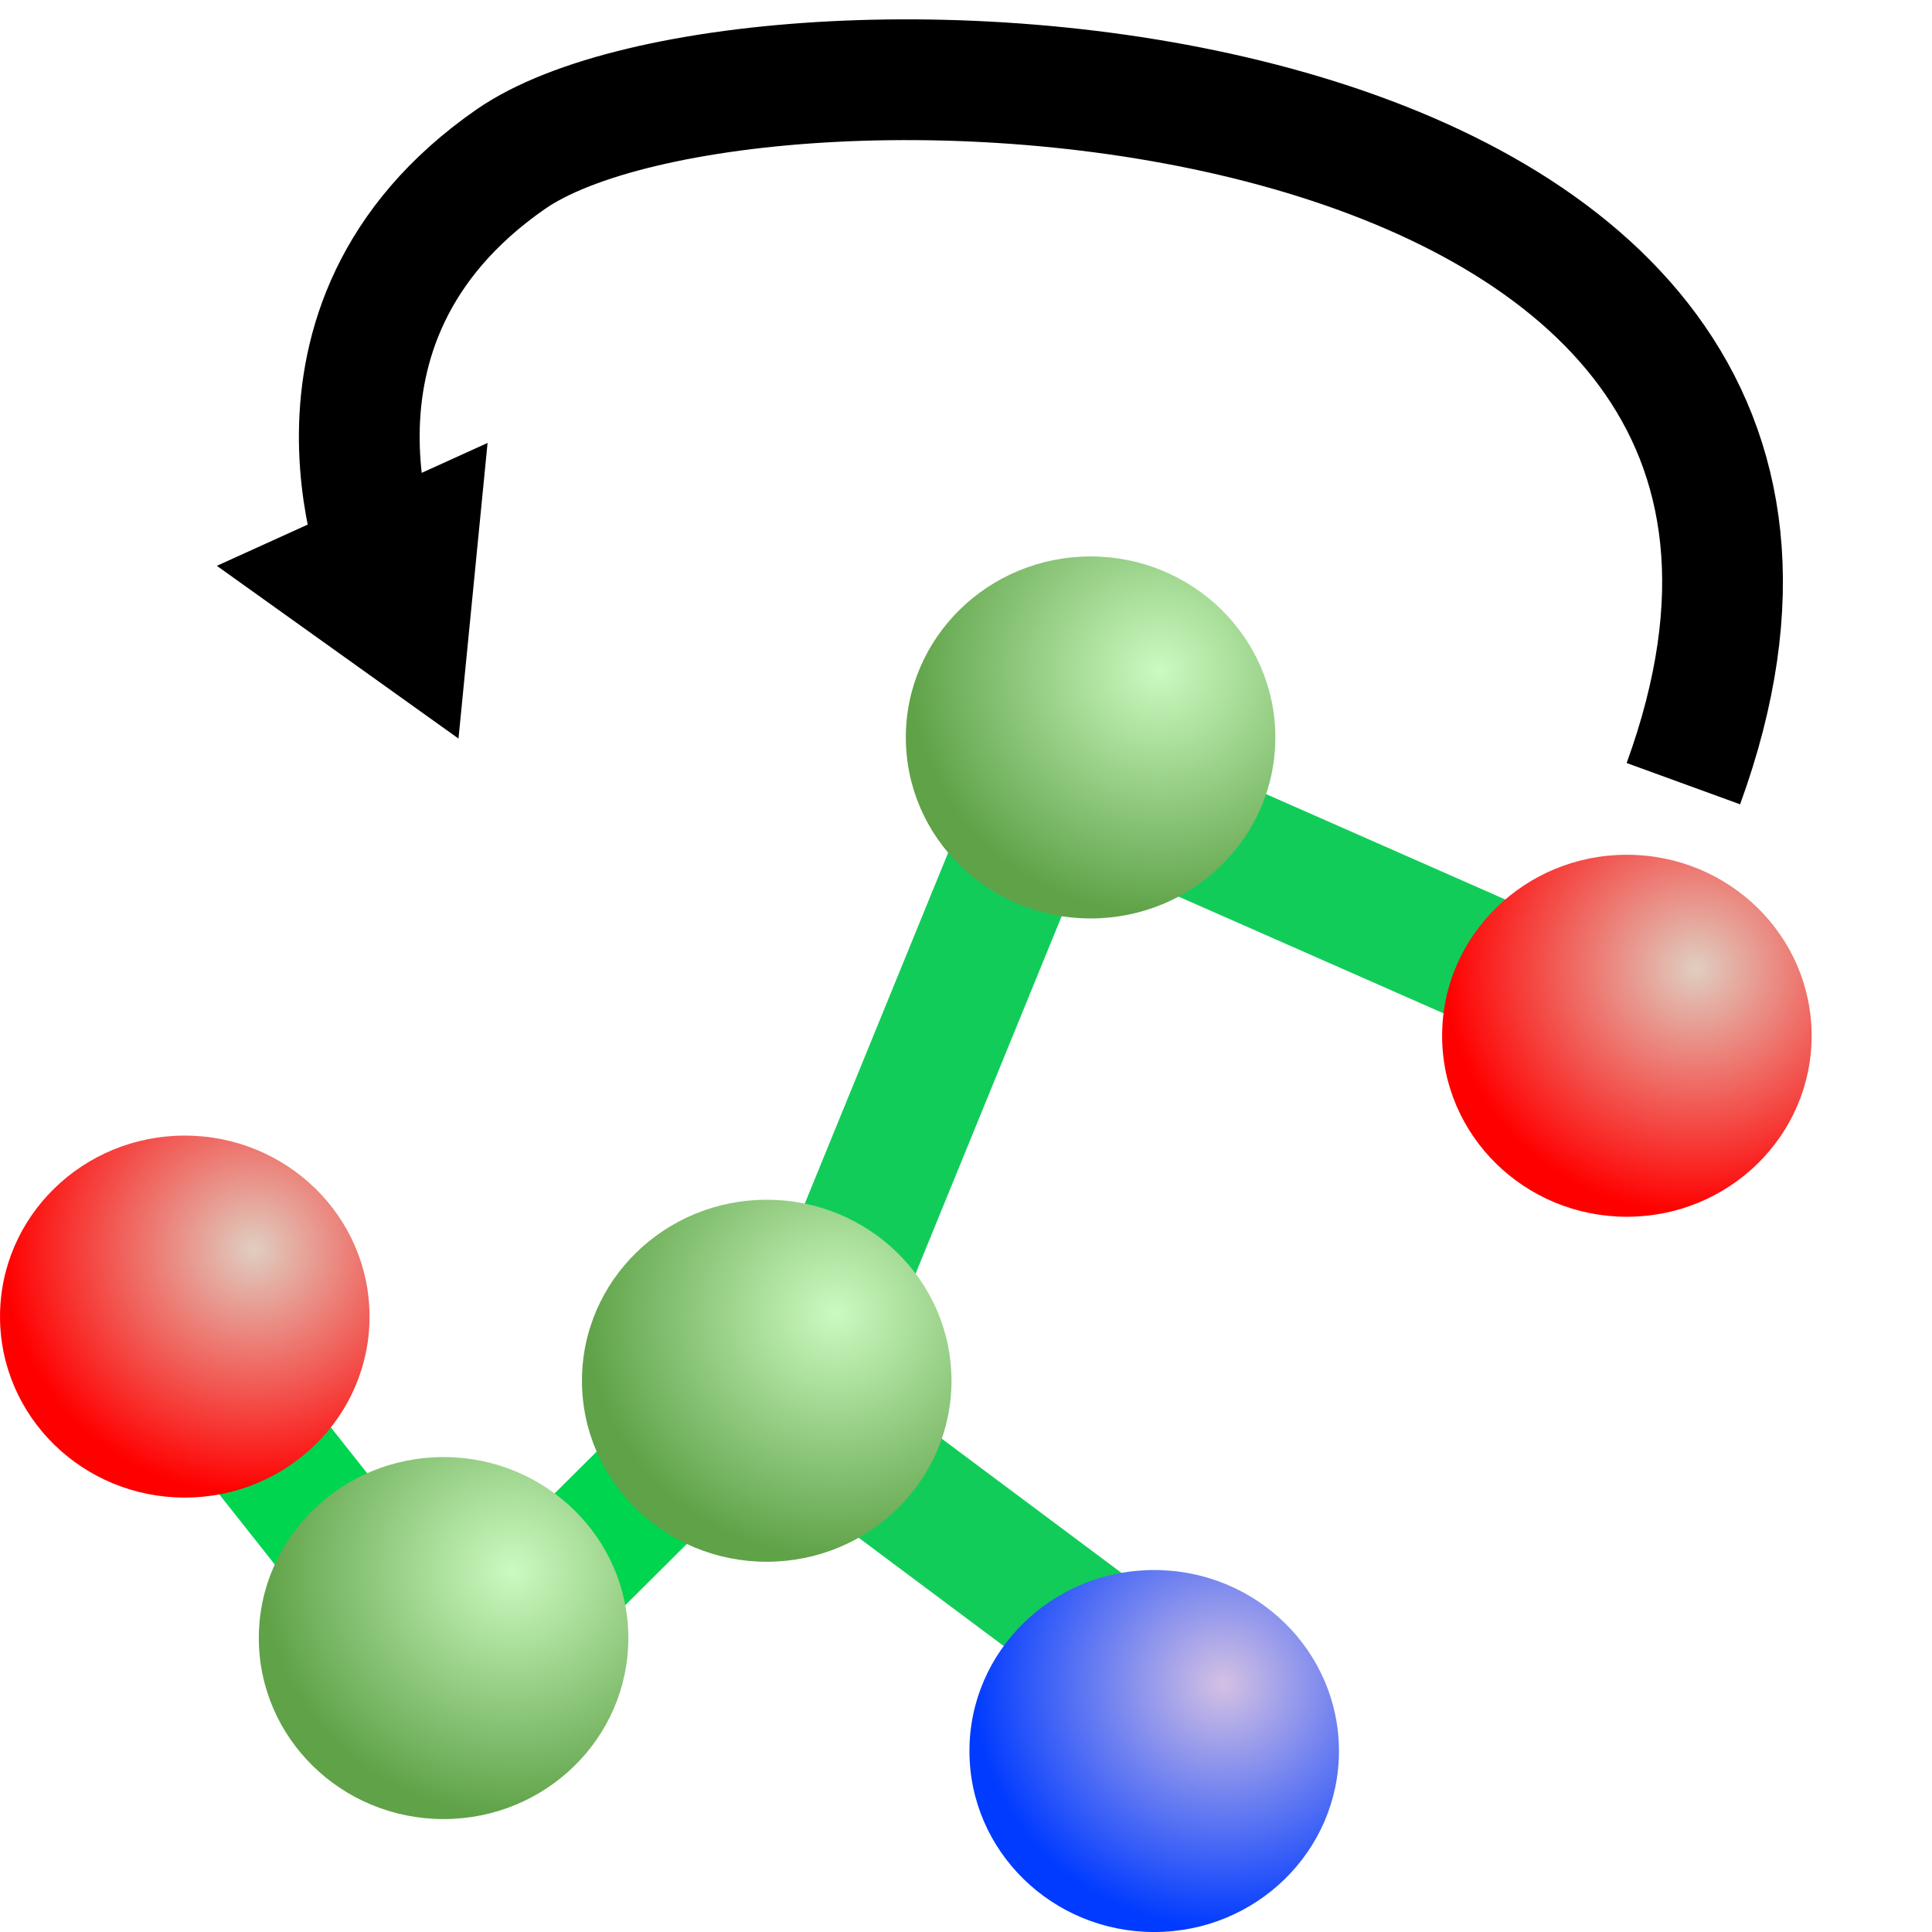
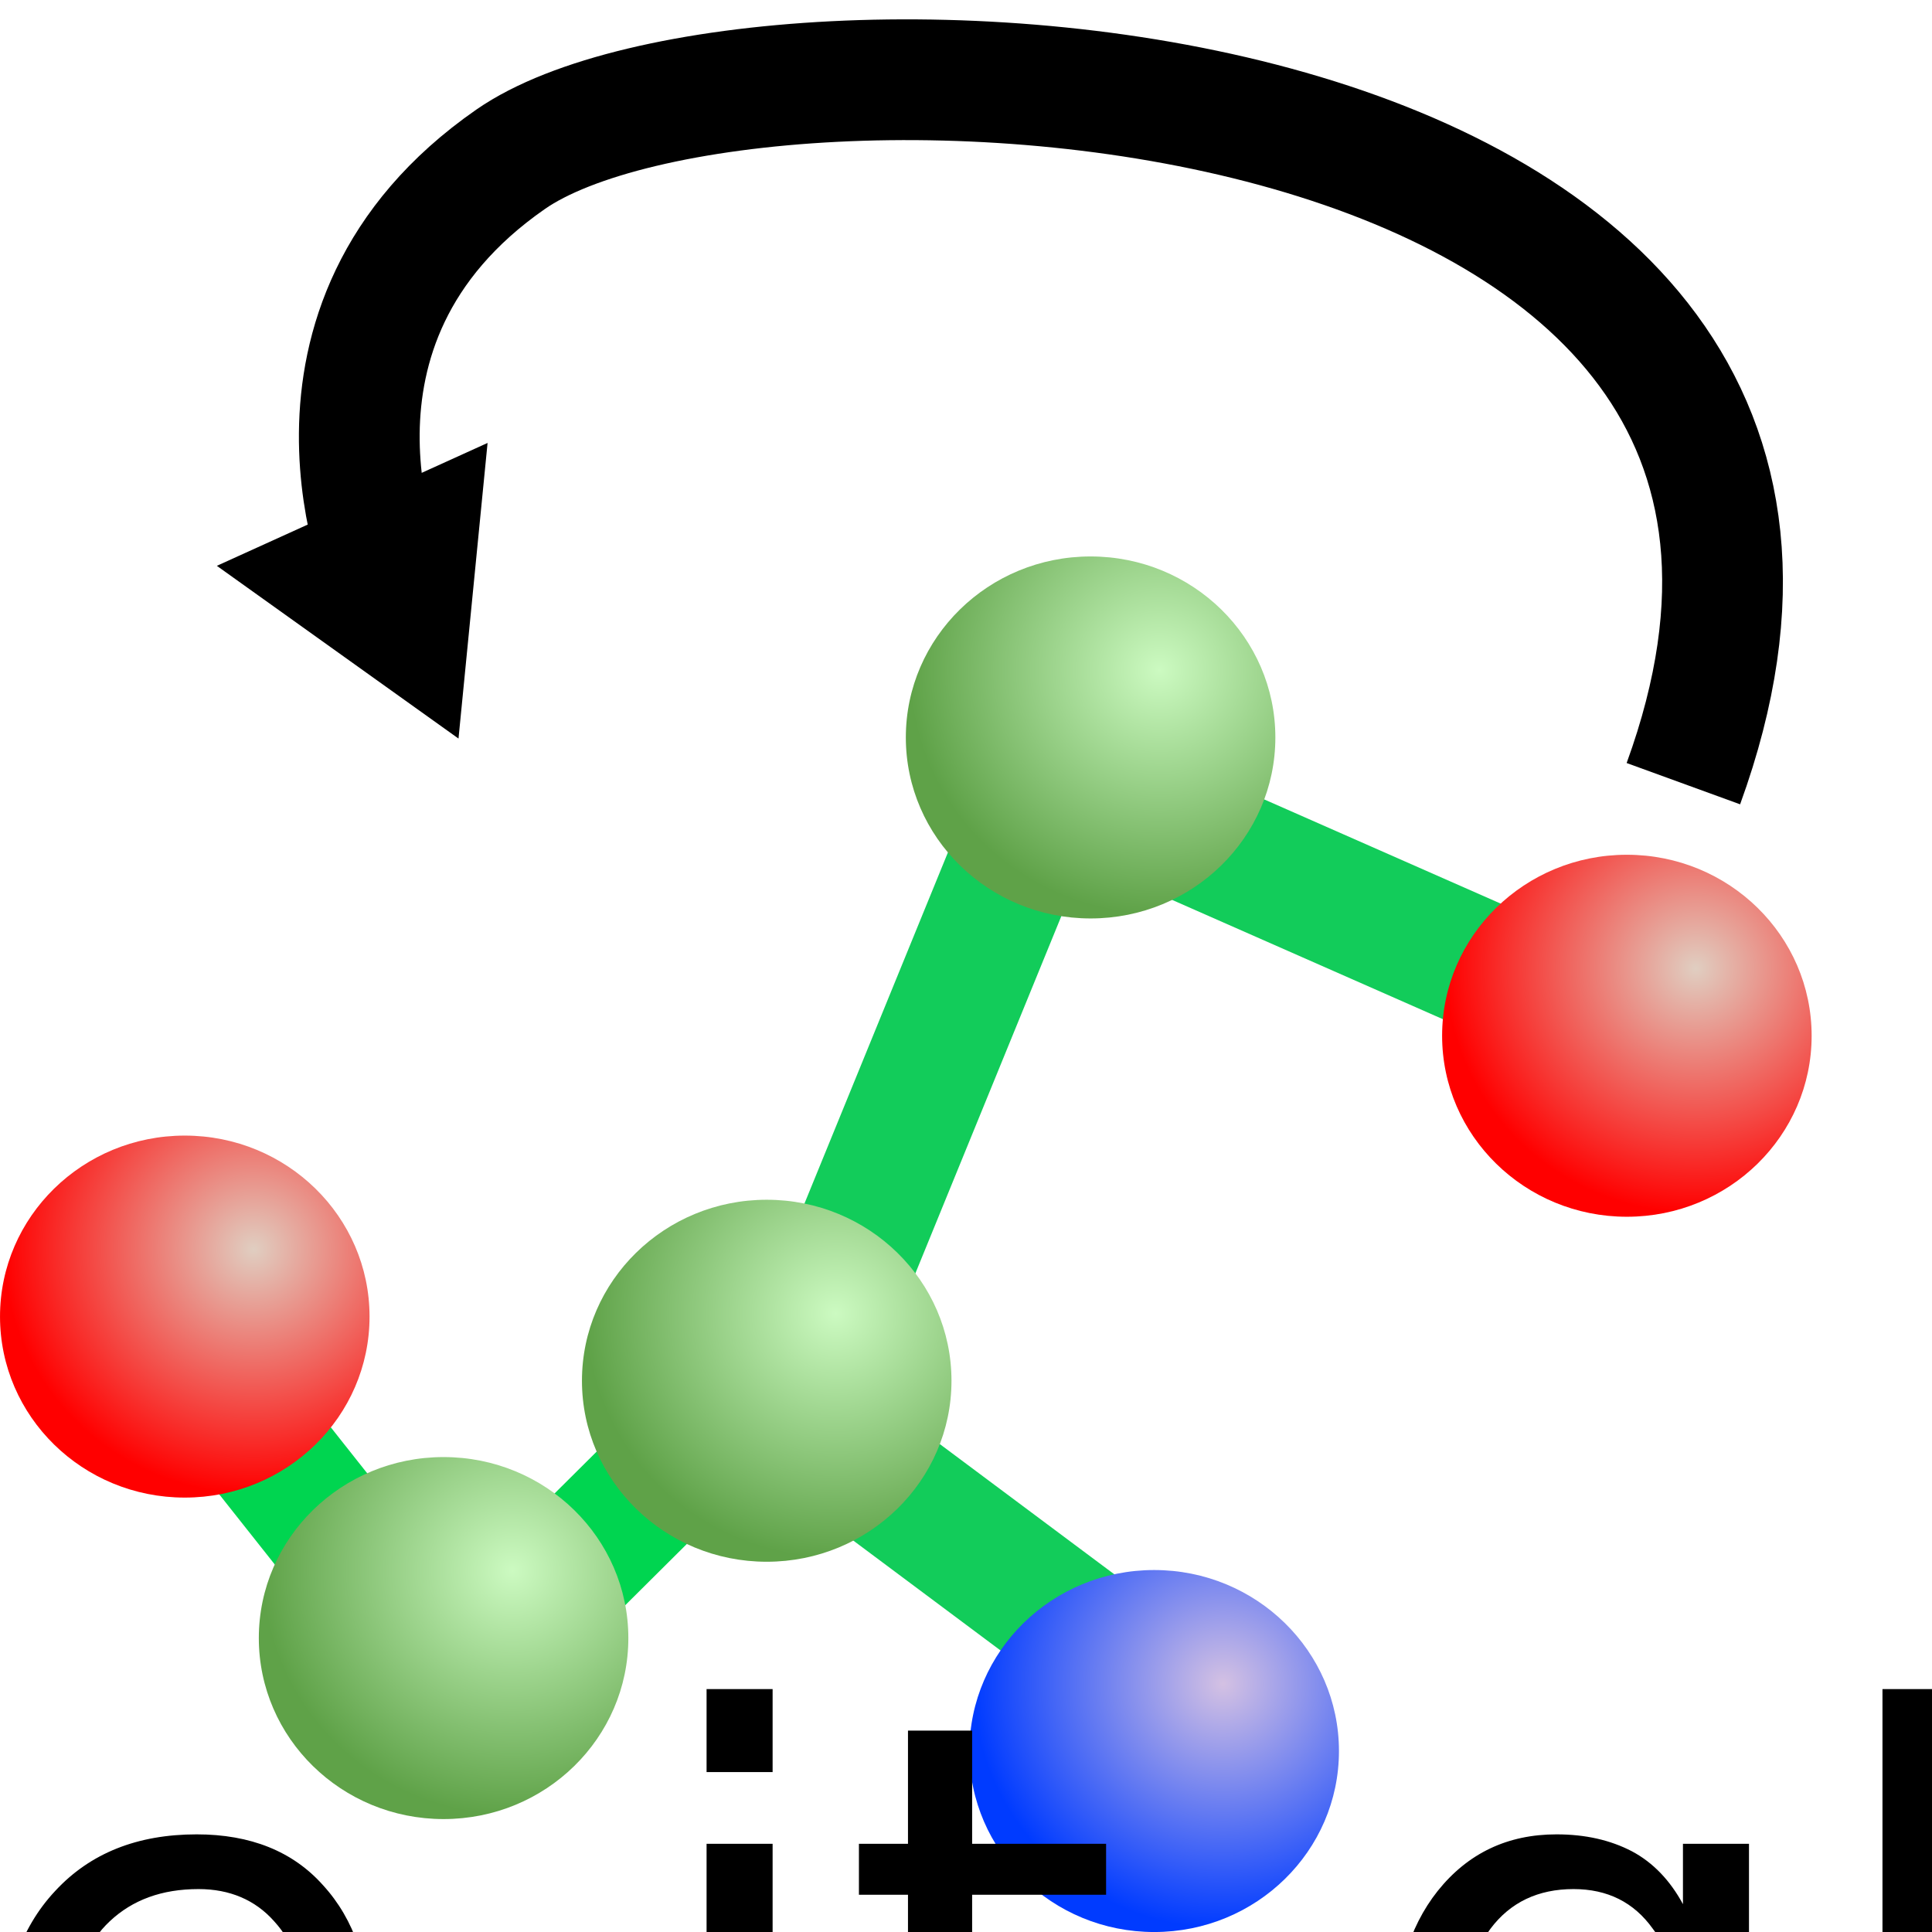
<svg xmlns="http://www.w3.org/2000/svg" xmlns:xlink="http://www.w3.org/1999/xlink" width="16px" height="16px" id="svg2160">
  <defs id="defs2162">
    <linearGradient id="linearGradient2342">
      <stop id="stop2344" offset="0" style="stop-color:#e0cec1;stop-opacity:1;" />
      <stop id="stop2346" offset="1" style="stop-color:#ff0000;stop-opacity:1;" />
    </linearGradient>
    <radialGradient r="2.009" fy="8.731" fx="19.058" cy="8.731" cx="19.058" gradientTransform="scale(0.955533,1.046536)" gradientUnits="userSpaceOnUse" id="radialGradient2340" xlink:href="#linearGradient2342" />
    <linearGradient id="linearGradient2330">
      <stop id="stop2332" offset="0" style="stop-color:#d4c1e3;stop-opacity:1;" />
      <stop id="stop2334" offset="1" style="stop-color:#003bff;stop-opacity:1;" />
    </linearGradient>
    <radialGradient gradientUnits="userSpaceOnUse" r="2.009" fy="8.731" fx="19.058" cy="8.731" cx="19.058" gradientTransform="scale(0.955533,1.046536)" id="radialGradient2336" xlink:href="#linearGradient2330" />
    <linearGradient id="linearGradient2352">
      <stop id="stop2354" offset="0" style="stop-color:#ccfac1;stop-opacity:1;" />
      <stop id="stop2356" offset="1" style="stop-color:#5fa248;stop-opacity:1;" />
    </linearGradient>
    <radialGradient r="2.009" fy="8.731" fx="19.058" cy="8.731" cx="19.058" gradientTransform="scale(0.955533,1.046536)" gradientUnits="userSpaceOnUse" id="radialGradient2364" xlink:href="#linearGradient2352" />
    <marker orient="auto" refY="0.0" refX="0.0" id="TriangleOutS" style="overflow:visible">
      <path id="path3674" d="M 5.77,0.0 L -2.88,5.0 L -2.88,-5.0 L 5.77,0.0 z " style="fill-rule:evenodd;stroke:#000000;stroke-width:1.0pt;marker-start:none" transform="scale(0.2)" />
    </marker>
    <marker orient="auto" refY="0.0" refX="0.0" id="TriangleOutL" style="overflow:visible">
      <path id="path3680" d="M 5.77,0.0 L -2.88,5.0 L -2.88,-5.0 L 5.77,0.0 z " style="fill-rule:evenodd;stroke:#000000;stroke-width:1.0pt;marker-start:none" transform="scale(0.8)" />
    </marker>
    <radialGradient xlink:href="#linearGradient2352" id="radialGradient5335" gradientUnits="userSpaceOnUse" gradientTransform="scale(0.955533,1.046536)" cx="19.058" cy="8.731" fx="19.058" fy="8.731" r="2.009" />
    <radialGradient xlink:href="#linearGradient2352" id="radialGradient5339" gradientUnits="userSpaceOnUse" gradientTransform="scale(0.955533,1.046536)" cx="19.058" cy="8.731" fx="19.058" fy="8.731" r="2.009" />
    <radialGradient xlink:href="#linearGradient2352" id="radialGradient5343" gradientUnits="userSpaceOnUse" gradientTransform="scale(0.955533,1.046536)" cx="19.058" cy="8.731" fx="19.058" fy="8.731" r="2.009" />
    <radialGradient xlink:href="#linearGradient2352" id="radialGradient5347" gradientUnits="userSpaceOnUse" gradientTransform="scale(0.955533,1.046536)" cx="19.058" cy="8.731" fx="19.058" fy="8.731" r="2.009" />
    <radialGradient xlink:href="#linearGradient2342" id="radialGradient5351" gradientUnits="userSpaceOnUse" gradientTransform="scale(0.955533,1.046536)" cx="19.058" cy="8.731" fx="19.058" fy="8.731" r="2.009" />
    <radialGradient xlink:href="#linearGradient2342" id="radialGradient5355" gradientUnits="userSpaceOnUse" gradientTransform="scale(0.955533,1.046536)" cx="19.058" cy="8.731" fx="19.058" fy="8.731" r="2.009" />
  </defs>
  <g id="layer1">
-     <path style="fill:none;fill-rule:evenodd;stroke:#12cc5a;stroke-width:1.069px;stroke-linecap:butt;stroke-linejoin:miter;stroke-opacity:1" d="M 9.644,13.959 L 6.554,11.652 L 8.709,6.378 L 14.338,8.858" id="path2168" />
+     <path style="fill:none;fill-rule:evenodd;stroke:#12cc5a;stroke-width:1.069px;stroke-linecap:butt;stroke-linejoin:miter;stroke-opacity:1" d="M -2.376,12.466 L -5.466,10.159 L -3.311,4.885" id="path2330" />
+     <path style="fill:none;fill-rule:evenodd;stroke:#12cc5a;stroke-width:1.069px;stroke-linecap:butt;stroke-linejoin:miter;stroke-opacity:1" d="M 9.624,14 L 6.534,11.694 L 8.689,6.42 L 14.318,8.9" id="path2168" />
    <path style="fill:none;fill-rule:evenodd;stroke:#00d550;stroke-width:1.069px;stroke-linecap:butt;stroke-linejoin:miter;stroke-opacity:1" d="M 6.966,10.762 L 3.751,13.959 L 1.607,11.251" id="path3383" />
    <path style="fill:none;fill-rule:evenodd;stroke:#000000;stroke-width:1px;stroke-linecap:butt;stroke-linejoin:miter;marker-end:url(#TriangleOutS);stroke-opacity:1" d="M 13.941,6.49 C 16.171,0.363 6.243,-0.08 4.229,1.319 C 2.245,2.697 3.21,4.823 3.21,4.823" id="path3585" />
    <path transform="matrix(1.078308,0,0,0.9645653,-9.508106,5.12954)" d="M 19.101 9.716 A 1.419 1.554 0 1 1  16.263,9.716 A 1.419 1.554 0 1 1  19.101 9.716 z" id="path2306" style="fill:url(#radialGradient2336);fill-opacity:1;fill-rule:nonzero;stroke:none;stroke-width:1;stroke-linecap:round;stroke-linejoin:round;stroke-miterlimit:2.6;stroke-dashoffset:0;stroke-opacity:1" />
    <path transform="matrix(1.078308,0,0,0.9645653,-10.0348,-3.264452)" d="M 19.101 9.716 A 1.419 1.554 0 1 1  16.263,9.716 A 1.419 1.554 0 1 1  19.101 9.716 z" id="path5333" style="fill:url(#radialGradient5335);fill-opacity:1;fill-rule:nonzero;stroke:none;stroke-width:1;stroke-linecap:round;stroke-linejoin:round;stroke-miterlimit:2.6;stroke-dashoffset:0;stroke-opacity:1" />
    <path transform="matrix(1.078308,0,0,0.9645653,-12.71702,2.063078)" d="M 19.101 9.716 A 1.419 1.554 0 1 1  16.263,9.716 A 1.419 1.554 0 1 1  19.101 9.716 z" id="path5337" style="fill:url(#radialGradient5339);fill-opacity:1;fill-rule:nonzero;stroke:none;stroke-width:1;stroke-linecap:round;stroke-linejoin:round;stroke-miterlimit:2.6;stroke-dashoffset:0;stroke-opacity:1" />
    <path transform="matrix(1.078308,0,0,0.9645653,-15.39308,4.19409)" d="M 19.101 9.716 A 1.419 1.554 0 1 1  16.263,9.716 A 1.419 1.554 0 1 1  19.101 9.716 z" id="path5341" style="fill:url(#radialGradient5343);fill-opacity:1;fill-rule:nonzero;stroke:none;stroke-width:1;stroke-linecap:round;stroke-linejoin:round;stroke-miterlimit:2.6;stroke-dashoffset:0;stroke-opacity:1" />
    <path transform="matrix(1.078308,0,0,0.9645653,-17.53639,1.531741)" d="M 19.101 9.716 A 1.419 1.554 0 1 1  16.263,9.716 A 1.419 1.554 0 1 1  19.101 9.716 z" id="path5349" style="fill:url(#radialGradient5351);fill-opacity:1;fill-rule:nonzero;stroke:none;stroke-width:1;stroke-linecap:round;stroke-linejoin:round;stroke-miterlimit:2.6;stroke-dashoffset:0;stroke-opacity:1" />
    <path transform="matrix(1.078308,0,0,0.9645653,-5.593581,-0.7940249)" d="M 19.101 9.716 A 1.419 1.554 0 1 1  16.263,9.716 A 1.419 1.554 0 1 1  19.101 9.716 z" id="path5353" style="fill:url(#radialGradient5355);fill-opacity:1;fill-rule:nonzero;stroke:none;stroke-width:1;stroke-linecap:round;stroke-linejoin:round;stroke-miterlimit:2.6;stroke-dashoffset:0;stroke-opacity:1" />
+     <text xml:space="preserve" style="font-size:6px;font-style:normal;font-weight:normal;fill:#000000;fill-opacity:1;stroke:none;stroke-width:1px;stroke-linecap:butt;stroke-linejoin:miter;stroke-opacity:1;font-family:Bitstream Vera Sans;font-stretch:normal;font-variant:normal;text-anchor:start;text-align:start;writing-mode:lr;line-height:125%" x="-12.423" y="18.548" id="text2332">
+       <tspan id="tspan2334" x="-12.423" y="18.548">Make it glow</tspan>
+     </text>
  </g>
</svg>
